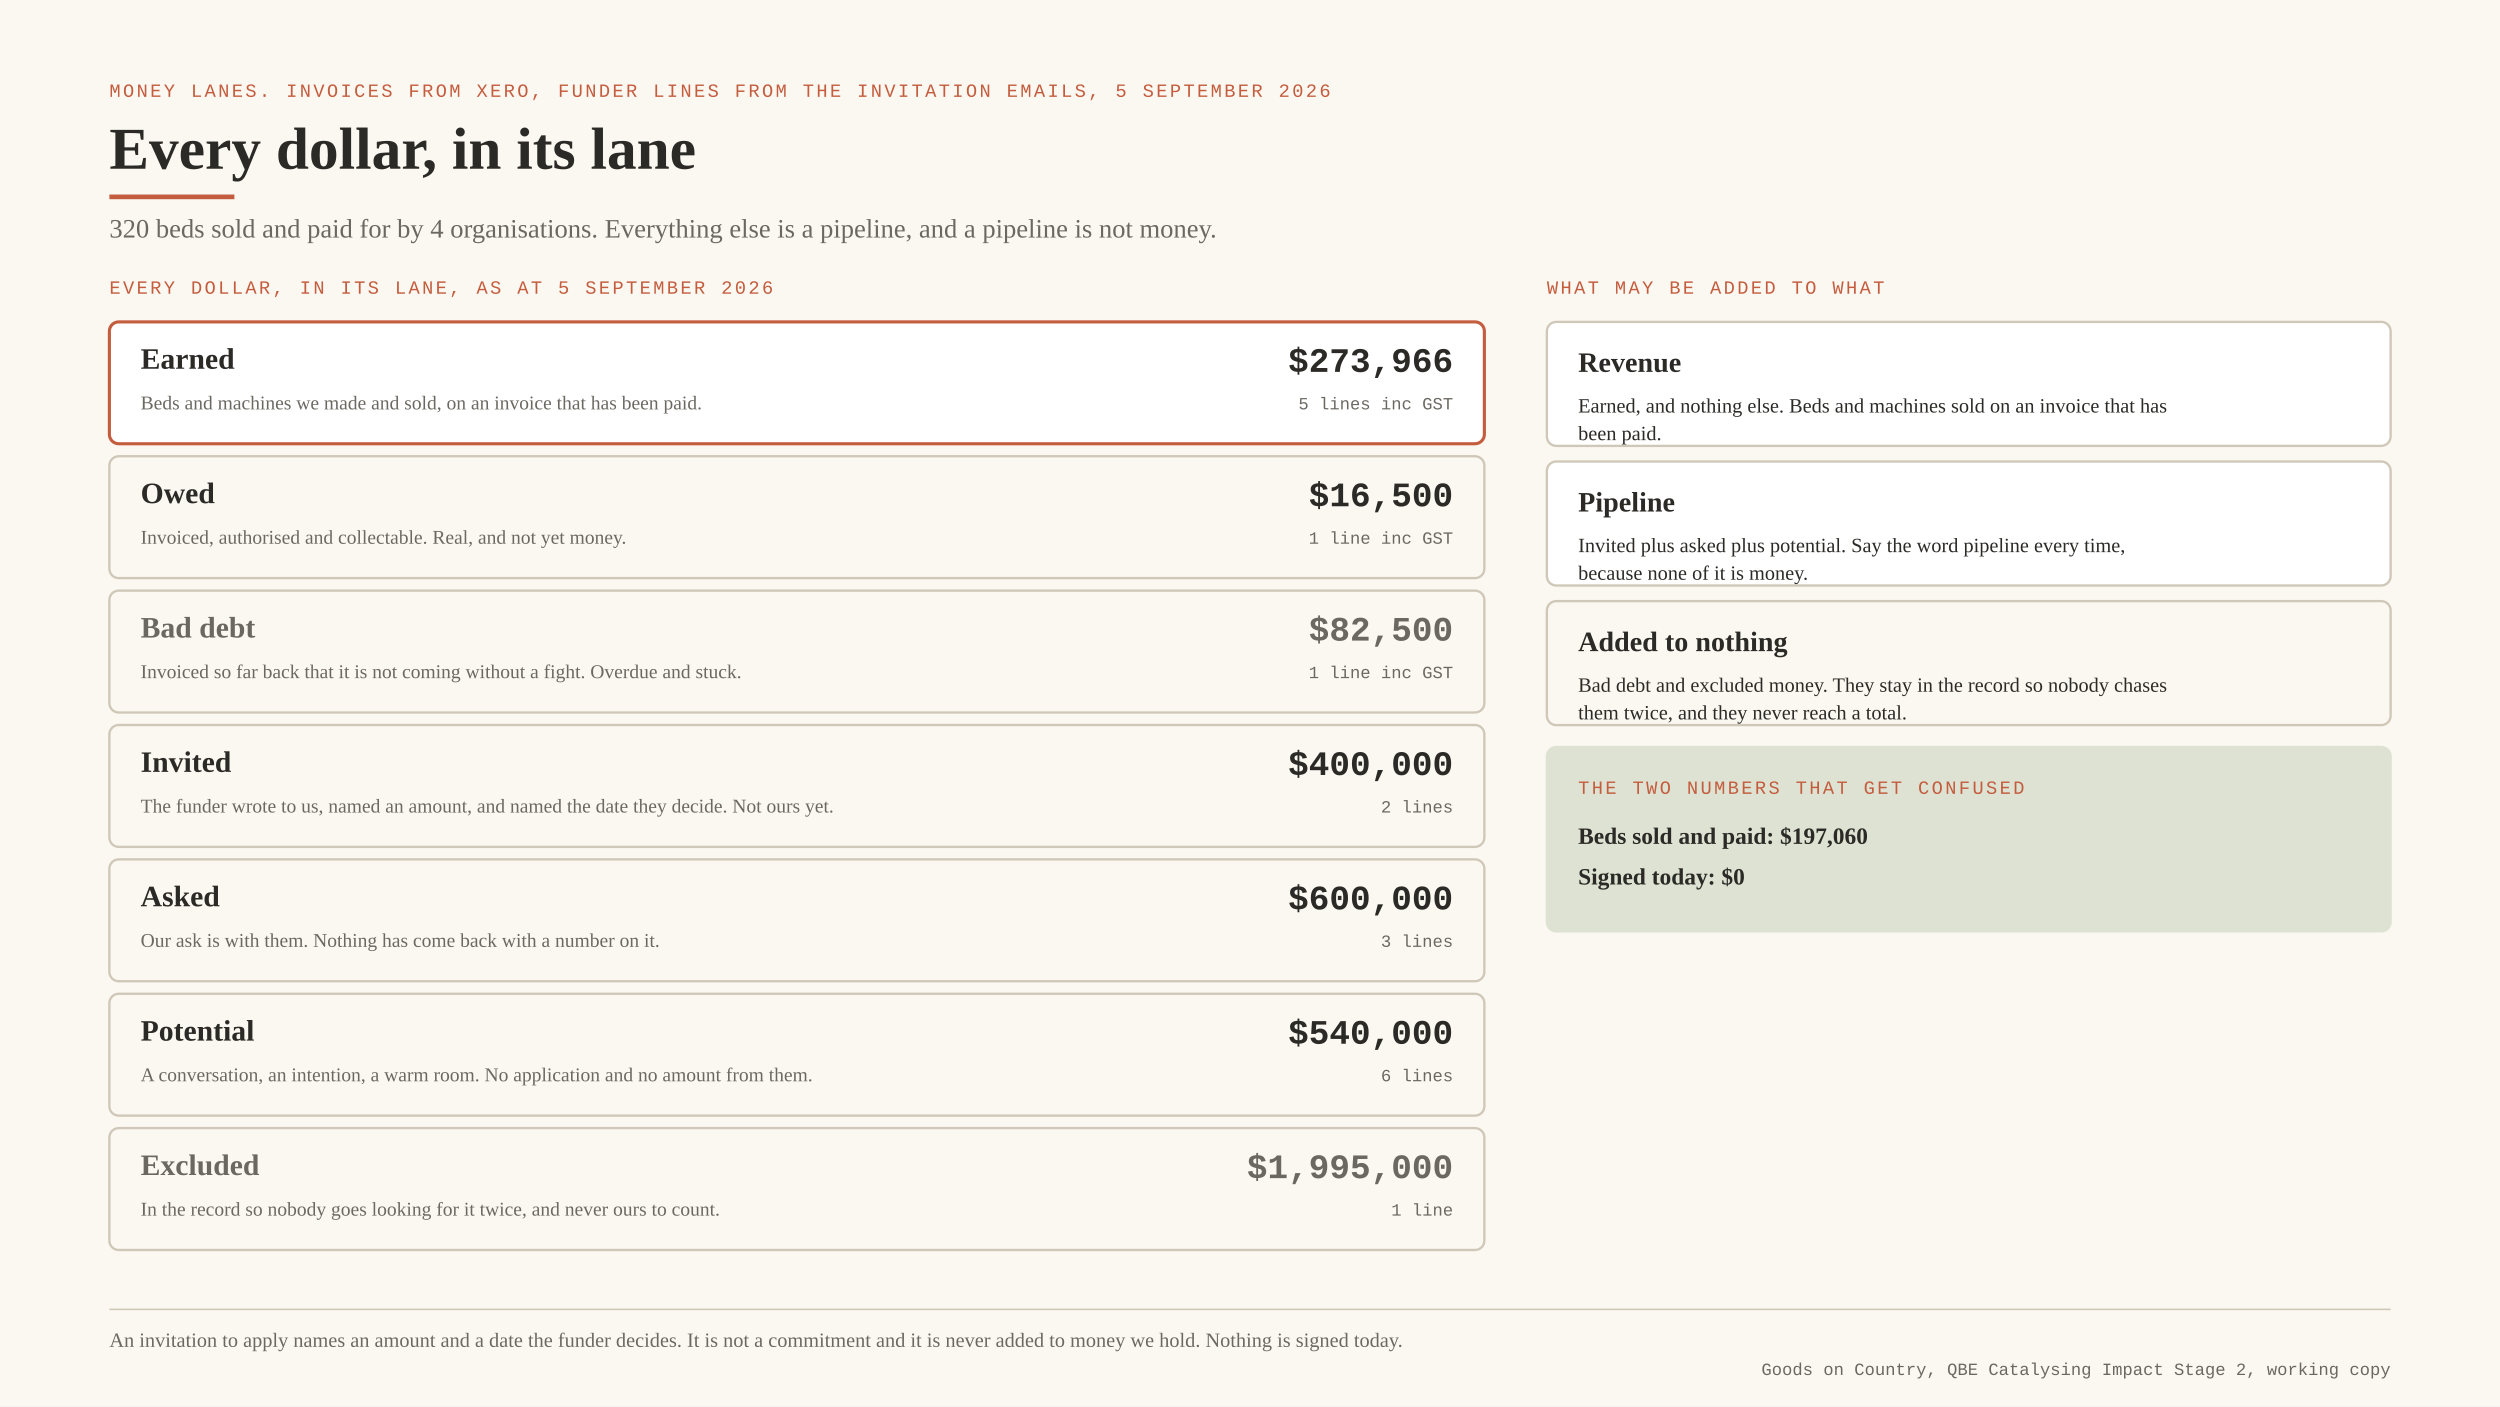
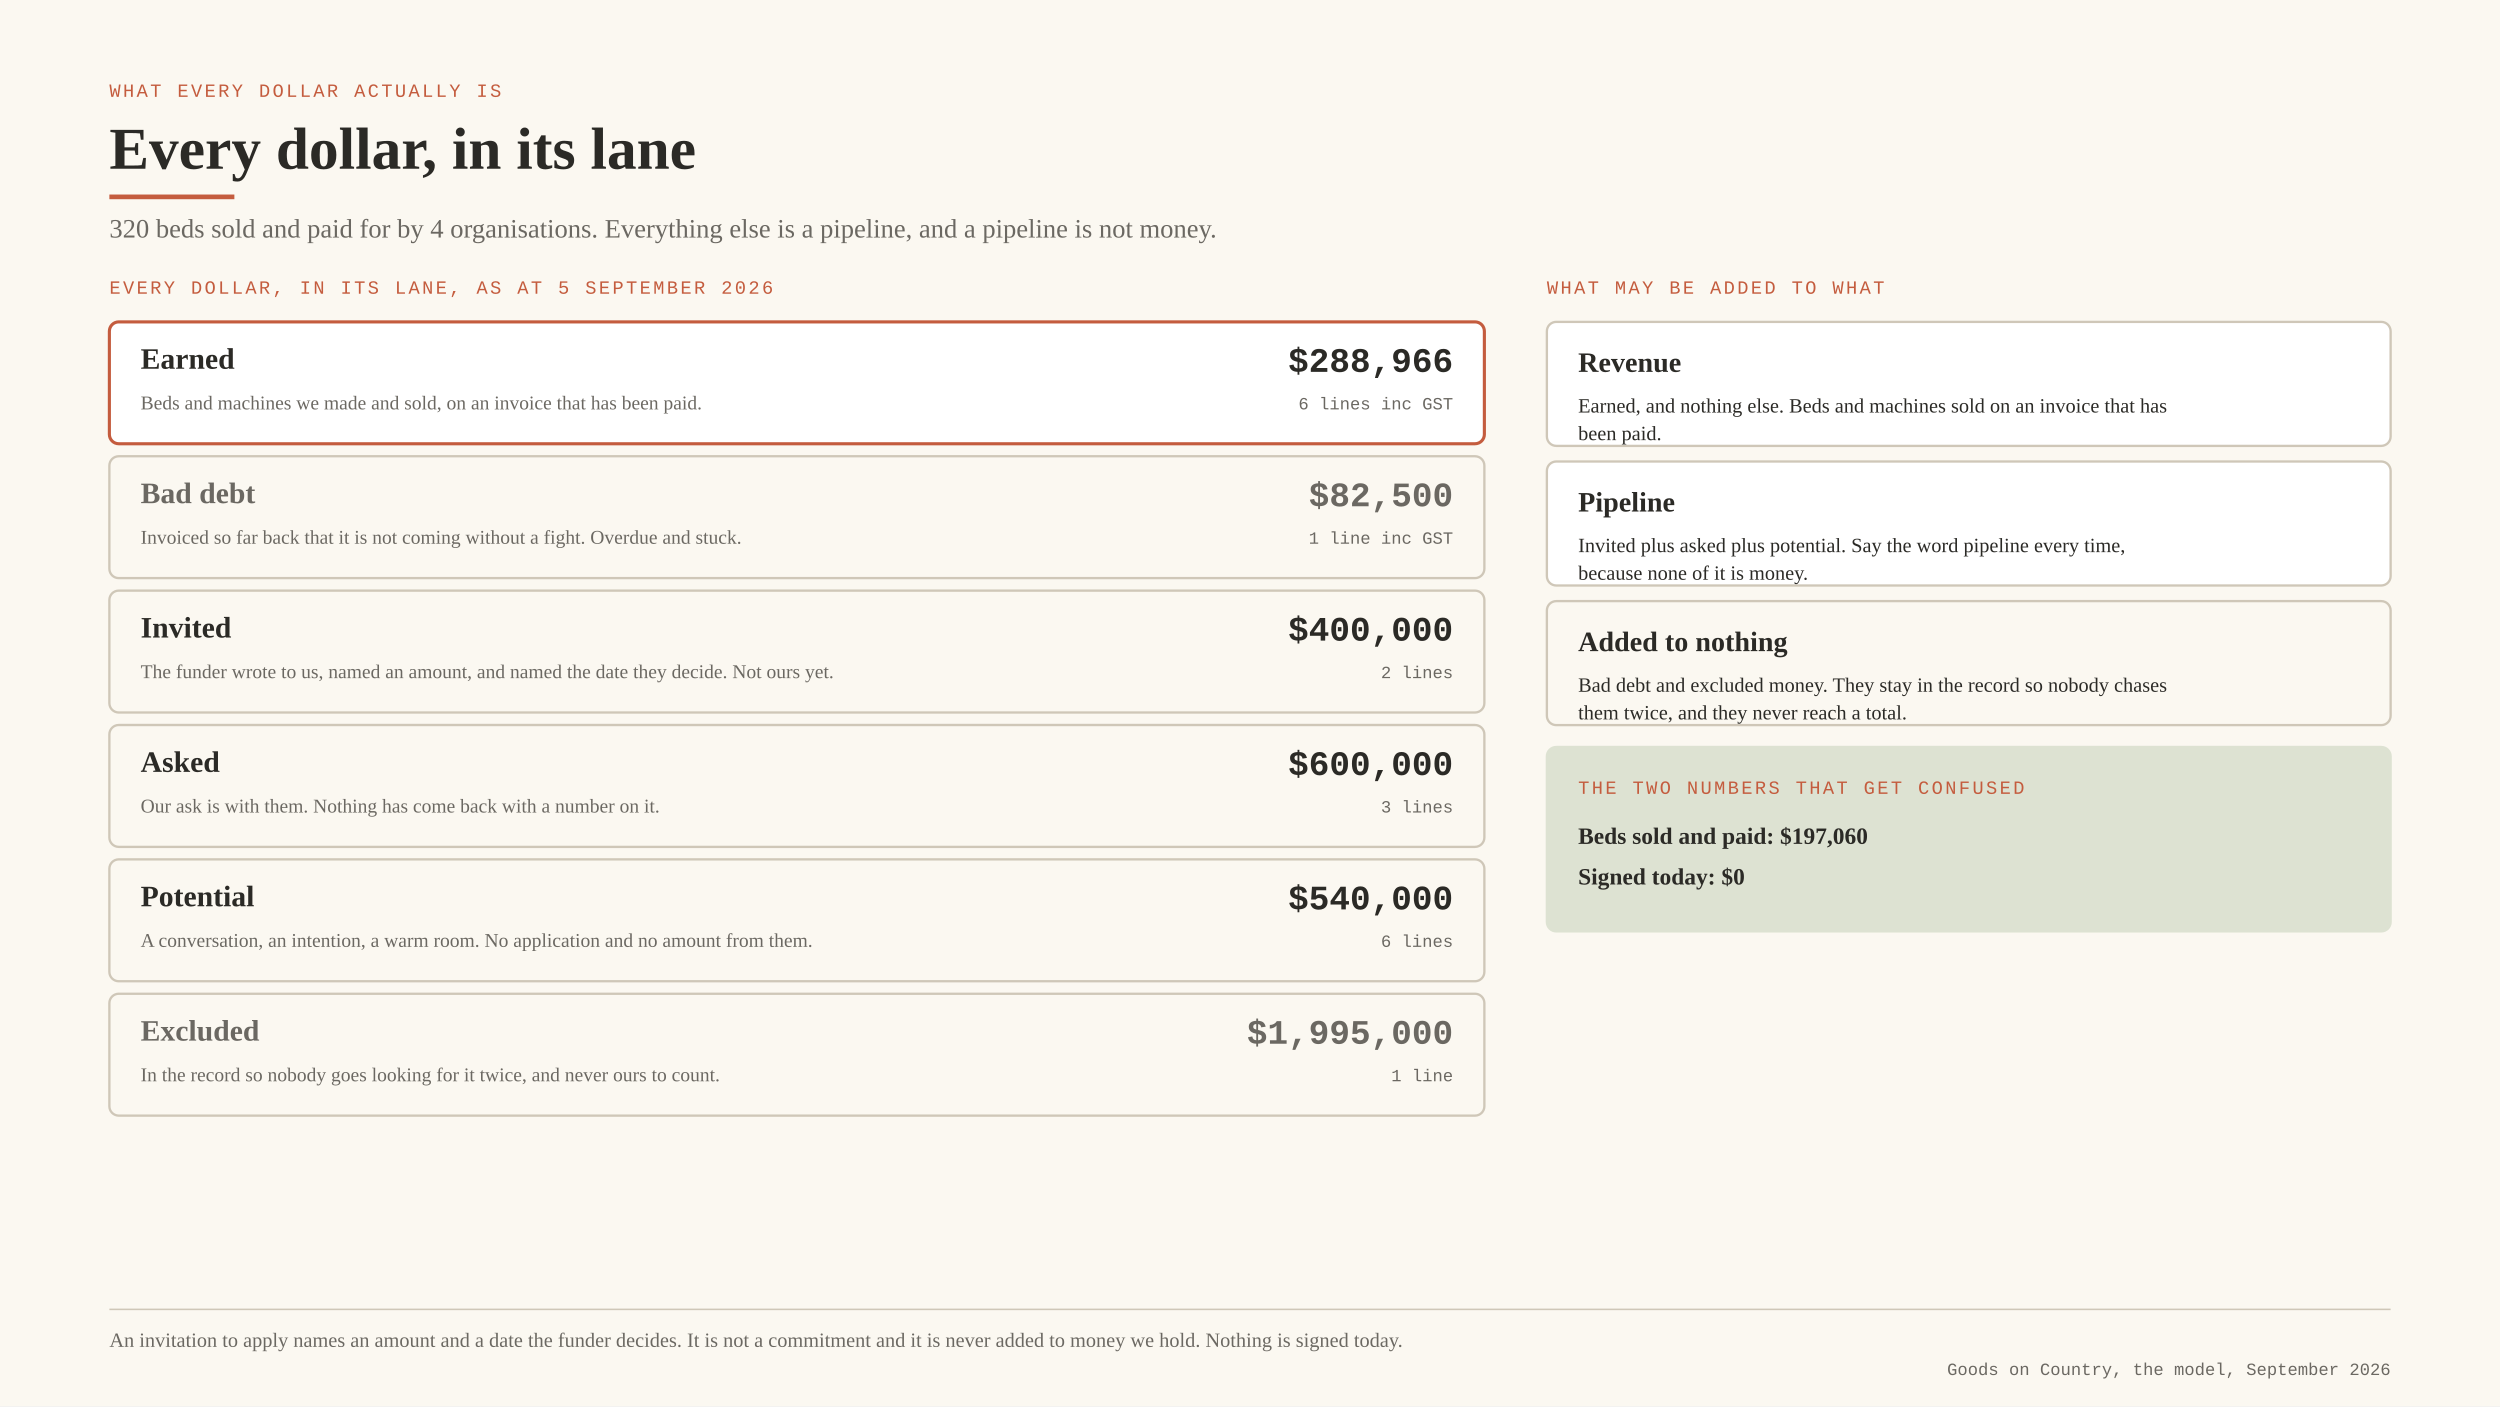
<svg xmlns="http://www.w3.org/2000/svg" width="1600" height="900" viewBox="0 0 1600 900" role="img" aria-label="Every dollar, in its lane">
  <defs>
    <marker id="ah-t" markerWidth="10" markerHeight="10" refX="8" refY="5" orient="auto" markerUnits="userSpaceOnUse">
      <path d="M0,0 L10,5 L0,10 z" fill="#C45C3E" />
    </marker>
    <marker id="ah-i" markerWidth="10" markerHeight="10" refX="8" refY="5" orient="auto" markerUnits="userSpaceOnUse">
      <path d="M0,0 L10,5 L0,10 z" fill="#2B2A26" />
    </marker>
  </defs>
  <rect width="1600" height="900" fill="#FBF8F1" />
-   <text x="70" y="62" style="font-family:'Roboto Mono', Menlo, 'Courier New', monospace" font-size="12" fill="#C45C3E" font-weight="400" text-anchor="start" letter-spacing="1.5">MONEY LANES. INVOICES FROM XERO, FUNDER LINES FROM THE INVITATION EMAILS, 5 SEPTEMBER 2026</text>
+   <text x="70" y="62" style="font-family:'Roboto Mono', Menlo, 'Courier New', monospace" font-size="12" fill="#C45C3E" font-weight="400" text-anchor="start" letter-spacing="1.5">WHAT EVERY DOLLAR ACTUALLY IS</text>
  <text x="70" y="108" style="font-family:var(--font-display, 'Playfair Display'), 'Playfair Display', Georgia, 'Times New Roman', serif" font-size="38" fill="#2B2A26" font-weight="600" text-anchor="start" letter-spacing="0">Every dollar, in its lane</text>
  <line x1="70" y1="126" x2="150" y2="126" stroke="#C45C3E" stroke-width="3" />
  <text x="70" y="152" style="font-family:var(--font-inter, Inter), Inter, 'Helvetica Neue', Helvetica, Arial, sans-serif" font-size="17" fill="#6B6862" font-weight="400" text-anchor="start" letter-spacing="0">320 beds sold and paid for by 4 organisations. Everything else is a pipeline, and a pipeline is not money.</text>
  <text x="70" y="188" style="font-family:'Roboto Mono', Menlo, 'Courier New', monospace" font-size="12" fill="#C45C3E" font-weight="400" text-anchor="start" letter-spacing="1.5">EVERY DOLLAR, IN ITS LANE, AS AT 5 SEPTEMBER 2026</text>
  <rect x="70" y="206" width="880" height="78" rx="6" fill="#FFFFFF" stroke="#C45C3E" stroke-width="2" />
  <text x="90" y="236" style="font-family:var(--font-display, 'Playfair Display'), 'Playfair Display', Georgia, 'Times New Roman', serif" font-size="19" fill="#2B2A26" font-weight="600" text-anchor="start" letter-spacing="0">Earned</text>
  <text x="90" y="262" style="font-family:var(--font-inter, Inter), Inter, 'Helvetica Neue', Helvetica, Arial, sans-serif" font-size="12.5" fill="#6B6862" font-weight="400" text-anchor="start" letter-spacing="0">Beds and machines we made and sold, on an invoice that has been paid.</text>
-   <text x="930" y="238" style="font-family:'Roboto Mono', Menlo, 'Courier New', monospace" font-size="22" fill="#2B2A26" font-weight="700" text-anchor="end" letter-spacing="0">$273,966</text>
-   <text x="930" y="262" style="font-family:'Roboto Mono', Menlo, 'Courier New', monospace" font-size="11" fill="#6B6862" font-weight="400" text-anchor="end" letter-spacing="0">5 lines inc GST</text>
+   <text x="930" y="238" style="font-family:'Roboto Mono', Menlo, 'Courier New', monospace" font-size="22" fill="#2B2A26" font-weight="700" text-anchor="end" letter-spacing="0">$288,966</text>
+   <text x="930" y="262" style="font-family:'Roboto Mono', Menlo, 'Courier New', monospace" font-size="11" fill="#6B6862" font-weight="400" text-anchor="end" letter-spacing="0">6 lines inc GST</text>
  <rect x="70" y="292" width="880" height="78" rx="6" fill="#FBF8F1" stroke="#CFC7B8" stroke-width="1.5" />
-   <text x="90" y="322" style="font-family:var(--font-display, 'Playfair Display'), 'Playfair Display', Georgia, 'Times New Roman', serif" font-size="19" fill="#2B2A26" font-weight="600" text-anchor="start" letter-spacing="0">Owed</text>
-   <text x="90" y="348" style="font-family:var(--font-inter, Inter), Inter, 'Helvetica Neue', Helvetica, Arial, sans-serif" font-size="12.5" fill="#6B6862" font-weight="400" text-anchor="start" letter-spacing="0">Invoiced, authorised and collectable. Real, and not yet money.</text>
-   <text x="930" y="324" style="font-family:'Roboto Mono', Menlo, 'Courier New', monospace" font-size="22" fill="#2B2A26" font-weight="700" text-anchor="end" letter-spacing="0">$16,500</text>
+   <text x="90" y="322" style="font-family:var(--font-display, 'Playfair Display'), 'Playfair Display', Georgia, 'Times New Roman', serif" font-size="19" fill="#6B6862" font-weight="600" text-anchor="start" letter-spacing="0">Bad debt</text>
+   <text x="90" y="348" style="font-family:var(--font-inter, Inter), Inter, 'Helvetica Neue', Helvetica, Arial, sans-serif" font-size="12.5" fill="#6B6862" font-weight="400" text-anchor="start" letter-spacing="0">Invoiced so far back that it is not coming without a fight. Overdue and stuck.</text>
+   <text x="930" y="324" style="font-family:'Roboto Mono', Menlo, 'Courier New', monospace" font-size="22" fill="#6B6862" font-weight="700" text-anchor="end" letter-spacing="0">$82,500</text>
  <text x="930" y="348" style="font-family:'Roboto Mono', Menlo, 'Courier New', monospace" font-size="11" fill="#6B6862" font-weight="400" text-anchor="end" letter-spacing="0">1 line inc GST</text>
  <rect x="70" y="378" width="880" height="78" rx="6" fill="#FBF8F1" stroke="#CFC7B8" stroke-width="1.5" />
-   <text x="90" y="408" style="font-family:var(--font-display, 'Playfair Display'), 'Playfair Display', Georgia, 'Times New Roman', serif" font-size="19" fill="#6B6862" font-weight="600" text-anchor="start" letter-spacing="0">Bad debt</text>
-   <text x="90" y="434" style="font-family:var(--font-inter, Inter), Inter, 'Helvetica Neue', Helvetica, Arial, sans-serif" font-size="12.5" fill="#6B6862" font-weight="400" text-anchor="start" letter-spacing="0">Invoiced so far back that it is not coming without a fight. Overdue and stuck.</text>
-   <text x="930" y="410" style="font-family:'Roboto Mono', Menlo, 'Courier New', monospace" font-size="22" fill="#6B6862" font-weight="700" text-anchor="end" letter-spacing="0">$82,500</text>
-   <text x="930" y="434" style="font-family:'Roboto Mono', Menlo, 'Courier New', monospace" font-size="11" fill="#6B6862" font-weight="400" text-anchor="end" letter-spacing="0">1 line inc GST</text>
+   <text x="90" y="408" style="font-family:var(--font-display, 'Playfair Display'), 'Playfair Display', Georgia, 'Times New Roman', serif" font-size="19" fill="#2B2A26" font-weight="600" text-anchor="start" letter-spacing="0">Invited</text>
+   <text x="90" y="434" style="font-family:var(--font-inter, Inter), Inter, 'Helvetica Neue', Helvetica, Arial, sans-serif" font-size="12.5" fill="#6B6862" font-weight="400" text-anchor="start" letter-spacing="0">The funder wrote to us, named an amount, and named the date they decide. Not ours yet.</text>
+   <text x="930" y="410" style="font-family:'Roboto Mono', Menlo, 'Courier New', monospace" font-size="22" fill="#2B2A26" font-weight="700" text-anchor="end" letter-spacing="0">$400,000</text>
+   <text x="930" y="434" style="font-family:'Roboto Mono', Menlo, 'Courier New', monospace" font-size="11" fill="#6B6862" font-weight="400" text-anchor="end" letter-spacing="0">2 lines</text>
  <rect x="70" y="464" width="880" height="78" rx="6" fill="#FBF8F1" stroke="#CFC7B8" stroke-width="1.5" />
-   <text x="90" y="494" style="font-family:var(--font-display, 'Playfair Display'), 'Playfair Display', Georgia, 'Times New Roman', serif" font-size="19" fill="#2B2A26" font-weight="600" text-anchor="start" letter-spacing="0">Invited</text>
-   <text x="90" y="520" style="font-family:var(--font-inter, Inter), Inter, 'Helvetica Neue', Helvetica, Arial, sans-serif" font-size="12.5" fill="#6B6862" font-weight="400" text-anchor="start" letter-spacing="0">The funder wrote to us, named an amount, and named the date they decide. Not ours yet.</text>
-   <text x="930" y="496" style="font-family:'Roboto Mono', Menlo, 'Courier New', monospace" font-size="22" fill="#2B2A26" font-weight="700" text-anchor="end" letter-spacing="0">$400,000</text>
-   <text x="930" y="520" style="font-family:'Roboto Mono', Menlo, 'Courier New', monospace" font-size="11" fill="#6B6862" font-weight="400" text-anchor="end" letter-spacing="0">2 lines</text>
+   <text x="90" y="494" style="font-family:var(--font-display, 'Playfair Display'), 'Playfair Display', Georgia, 'Times New Roman', serif" font-size="19" fill="#2B2A26" font-weight="600" text-anchor="start" letter-spacing="0">Asked</text>
+   <text x="90" y="520" style="font-family:var(--font-inter, Inter), Inter, 'Helvetica Neue', Helvetica, Arial, sans-serif" font-size="12.5" fill="#6B6862" font-weight="400" text-anchor="start" letter-spacing="0">Our ask is with them. Nothing has come back with a number on it.</text>
+   <text x="930" y="496" style="font-family:'Roboto Mono', Menlo, 'Courier New', monospace" font-size="22" fill="#2B2A26" font-weight="700" text-anchor="end" letter-spacing="0">$600,000</text>
+   <text x="930" y="520" style="font-family:'Roboto Mono', Menlo, 'Courier New', monospace" font-size="11" fill="#6B6862" font-weight="400" text-anchor="end" letter-spacing="0">3 lines</text>
  <rect x="70" y="550" width="880" height="78" rx="6" fill="#FBF8F1" stroke="#CFC7B8" stroke-width="1.5" />
-   <text x="90" y="580" style="font-family:var(--font-display, 'Playfair Display'), 'Playfair Display', Georgia, 'Times New Roman', serif" font-size="19" fill="#2B2A26" font-weight="600" text-anchor="start" letter-spacing="0">Asked</text>
-   <text x="90" y="606" style="font-family:var(--font-inter, Inter), Inter, 'Helvetica Neue', Helvetica, Arial, sans-serif" font-size="12.5" fill="#6B6862" font-weight="400" text-anchor="start" letter-spacing="0">Our ask is with them. Nothing has come back with a number on it.</text>
-   <text x="930" y="582" style="font-family:'Roboto Mono', Menlo, 'Courier New', monospace" font-size="22" fill="#2B2A26" font-weight="700" text-anchor="end" letter-spacing="0">$600,000</text>
-   <text x="930" y="606" style="font-family:'Roboto Mono', Menlo, 'Courier New', monospace" font-size="11" fill="#6B6862" font-weight="400" text-anchor="end" letter-spacing="0">3 lines</text>
+   <text x="90" y="580" style="font-family:var(--font-display, 'Playfair Display'), 'Playfair Display', Georgia, 'Times New Roman', serif" font-size="19" fill="#2B2A26" font-weight="600" text-anchor="start" letter-spacing="0">Potential</text>
+   <text x="90" y="606" style="font-family:var(--font-inter, Inter), Inter, 'Helvetica Neue', Helvetica, Arial, sans-serif" font-size="12.5" fill="#6B6862" font-weight="400" text-anchor="start" letter-spacing="0">A conversation, an intention, a warm room. No application and no amount from them.</text>
+   <text x="930" y="582" style="font-family:'Roboto Mono', Menlo, 'Courier New', monospace" font-size="22" fill="#2B2A26" font-weight="700" text-anchor="end" letter-spacing="0">$540,000</text>
+   <text x="930" y="606" style="font-family:'Roboto Mono', Menlo, 'Courier New', monospace" font-size="11" fill="#6B6862" font-weight="400" text-anchor="end" letter-spacing="0">6 lines</text>
  <rect x="70" y="636" width="880" height="78" rx="6" fill="#FBF8F1" stroke="#CFC7B8" stroke-width="1.5" />
-   <text x="90" y="666" style="font-family:var(--font-display, 'Playfair Display'), 'Playfair Display', Georgia, 'Times New Roman', serif" font-size="19" fill="#2B2A26" font-weight="600" text-anchor="start" letter-spacing="0">Potential</text>
-   <text x="90" y="692" style="font-family:var(--font-inter, Inter), Inter, 'Helvetica Neue', Helvetica, Arial, sans-serif" font-size="12.5" fill="#6B6862" font-weight="400" text-anchor="start" letter-spacing="0">A conversation, an intention, a warm room. No application and no amount from them.</text>
-   <text x="930" y="668" style="font-family:'Roboto Mono', Menlo, 'Courier New', monospace" font-size="22" fill="#2B2A26" font-weight="700" text-anchor="end" letter-spacing="0">$540,000</text>
-   <text x="930" y="692" style="font-family:'Roboto Mono', Menlo, 'Courier New', monospace" font-size="11" fill="#6B6862" font-weight="400" text-anchor="end" letter-spacing="0">6 lines</text>
-   <rect x="70" y="722" width="880" height="78" rx="6" fill="#FBF8F1" stroke="#CFC7B8" stroke-width="1.5" />
-   <text x="90" y="752" style="font-family:var(--font-display, 'Playfair Display'), 'Playfair Display', Georgia, 'Times New Roman', serif" font-size="19" fill="#6B6862" font-weight="600" text-anchor="start" letter-spacing="0">Excluded</text>
-   <text x="90" y="778" style="font-family:var(--font-inter, Inter), Inter, 'Helvetica Neue', Helvetica, Arial, sans-serif" font-size="12.5" fill="#6B6862" font-weight="400" text-anchor="start" letter-spacing="0">In the record so nobody goes looking for it twice, and never ours to count.</text>
-   <text x="930" y="754" style="font-family:'Roboto Mono', Menlo, 'Courier New', monospace" font-size="22" fill="#6B6862" font-weight="700" text-anchor="end" letter-spacing="0">$1,995,000</text>
-   <text x="930" y="778" style="font-family:'Roboto Mono', Menlo, 'Courier New', monospace" font-size="11" fill="#6B6862" font-weight="400" text-anchor="end" letter-spacing="0">1 line</text>
+   <text x="90" y="666" style="font-family:var(--font-display, 'Playfair Display'), 'Playfair Display', Georgia, 'Times New Roman', serif" font-size="19" fill="#6B6862" font-weight="600" text-anchor="start" letter-spacing="0">Excluded</text>
+   <text x="90" y="692" style="font-family:var(--font-inter, Inter), Inter, 'Helvetica Neue', Helvetica, Arial, sans-serif" font-size="12.5" fill="#6B6862" font-weight="400" text-anchor="start" letter-spacing="0">In the record so nobody goes looking for it twice, and never ours to count.</text>
+   <text x="930" y="668" style="font-family:'Roboto Mono', Menlo, 'Courier New', monospace" font-size="22" fill="#6B6862" font-weight="700" text-anchor="end" letter-spacing="0">$1,995,000</text>
+   <text x="930" y="692" style="font-family:'Roboto Mono', Menlo, 'Courier New', monospace" font-size="11" fill="#6B6862" font-weight="400" text-anchor="end" letter-spacing="0">1 line</text>
  <text x="990" y="188" style="font-family:'Roboto Mono', Menlo, 'Courier New', monospace" font-size="12" fill="#C45C3E" font-weight="400" text-anchor="start" letter-spacing="1.5">WHAT MAY BE ADDED TO WHAT</text>
  <rect x="990" y="206" width="540" height="79.36" rx="6" fill="#FFFFFF" stroke="#CFC7B8" stroke-width="1.5" />
  <text x="1010" y="238" style="font-family:var(--font-display, 'Playfair Display'), 'Playfair Display', Georgia, 'Times New Roman', serif" font-size="18" fill="#2B2A26" font-weight="600" text-anchor="start" letter-spacing="0">Revenue</text>
  <text x="1010" y="264" style="font-family:var(--font-inter, Inter), Inter, 'Helvetica Neue', Helvetica, Arial, sans-serif" font-size="13" fill="#2B2A26" font-weight="400" text-anchor="start" letter-spacing="0">Earned, and nothing else. Beds and machines sold on an invoice that has</text>
  <text x="1010" y="281.68" style="font-family:var(--font-inter, Inter), Inter, 'Helvetica Neue', Helvetica, Arial, sans-serif" font-size="13" fill="#2B2A26" font-weight="400" text-anchor="start" letter-spacing="0">been paid.</text>
  <rect x="990" y="295.36" width="540" height="79.36" rx="6" fill="#FFFFFF" stroke="#CFC7B8" stroke-width="1.5" />
  <text x="1010" y="327.36" style="font-family:var(--font-display, 'Playfair Display'), 'Playfair Display', Georgia, 'Times New Roman', serif" font-size="18" fill="#2B2A26" font-weight="600" text-anchor="start" letter-spacing="0">Pipeline</text>
  <text x="1010" y="353.36" style="font-family:var(--font-inter, Inter), Inter, 'Helvetica Neue', Helvetica, Arial, sans-serif" font-size="13" fill="#2B2A26" font-weight="400" text-anchor="start" letter-spacing="0">Invited plus asked plus potential. Say the word pipeline every time,</text>
  <text x="1010" y="371.04" style="font-family:var(--font-inter, Inter), Inter, 'Helvetica Neue', Helvetica, Arial, sans-serif" font-size="13" fill="#2B2A26" font-weight="400" text-anchor="start" letter-spacing="0">because none of it is money.</text>
  <rect x="990" y="384.72" width="540" height="79.36" rx="6" fill="#FBF8F1" stroke="#CFC7B8" stroke-width="1.5" />
  <text x="1010" y="416.72" style="font-family:var(--font-display, 'Playfair Display'), 'Playfair Display', Georgia, 'Times New Roman', serif" font-size="18" fill="#2B2A26" font-weight="600" text-anchor="start" letter-spacing="0">Added to nothing</text>
  <text x="1010" y="442.72" style="font-family:var(--font-inter, Inter), Inter, 'Helvetica Neue', Helvetica, Arial, sans-serif" font-size="13" fill="#2B2A26" font-weight="400" text-anchor="start" letter-spacing="0">Bad debt and excluded money. They stay in the record so nobody chases</text>
  <text x="1010" y="460.4" style="font-family:var(--font-inter, Inter), Inter, 'Helvetica Neue', Helvetica, Arial, sans-serif" font-size="13" fill="#2B2A26" font-weight="400" text-anchor="start" letter-spacing="0">them twice, and they never reach a total.</text>
  <rect x="990" y="478.08" width="540" height="118" rx="6" fill="#DDE2D2" stroke="#DDE2D2" stroke-width="1.5" />
  <text x="1010" y="508.08" style="font-family:'Roboto Mono', Menlo, 'Courier New', monospace" font-size="12" fill="#C45C3E" font-weight="400" text-anchor="start" letter-spacing="1.5">THE TWO NUMBERS THAT GET CONFUSED</text>
  <text x="1010" y="540.08" style="font-family:var(--font-display, 'Playfair Display'), 'Playfair Display', Georgia, 'Times New Roman', serif" font-size="15" fill="#2B2A26" font-weight="600" text-anchor="start" letter-spacing="0">Beds sold and paid: $197,060</text>
  <text x="1010" y="566.08" style="font-family:var(--font-display, 'Playfair Display'), 'Playfair Display', Georgia, 'Times New Roman', serif" font-size="15" fill="#2B2A26" font-weight="600" text-anchor="start" letter-spacing="0">Signed today: $0</text>
  <line x1="70" y1="838" x2="1530" y2="838" stroke="#CFC7B8" stroke-width="1" />
  <text x="70" y="862" style="font-family:var(--font-inter, Inter), Inter, 'Helvetica Neue', Helvetica, Arial, sans-serif" font-size="13" fill="#6B6862" font-weight="400" text-anchor="start" letter-spacing="0">An invitation to apply names an amount and a date the funder decides. It is not a commitment and it is never added to money we hold. Nothing is signed today.</text>
-   <text x="1530" y="880" style="font-family:'Roboto Mono', Menlo, 'Courier New', monospace" font-size="11" fill="#6B6862" font-weight="400" text-anchor="end" letter-spacing="0">Goods on Country, QBE Catalysing Impact Stage 2, working copy</text>
+   <text x="1530" y="880" style="font-family:'Roboto Mono', Menlo, 'Courier New', monospace" font-size="11" fill="#6B6862" font-weight="400" text-anchor="end" letter-spacing="0">Goods on Country, the model, September 2026</text>
</svg>
